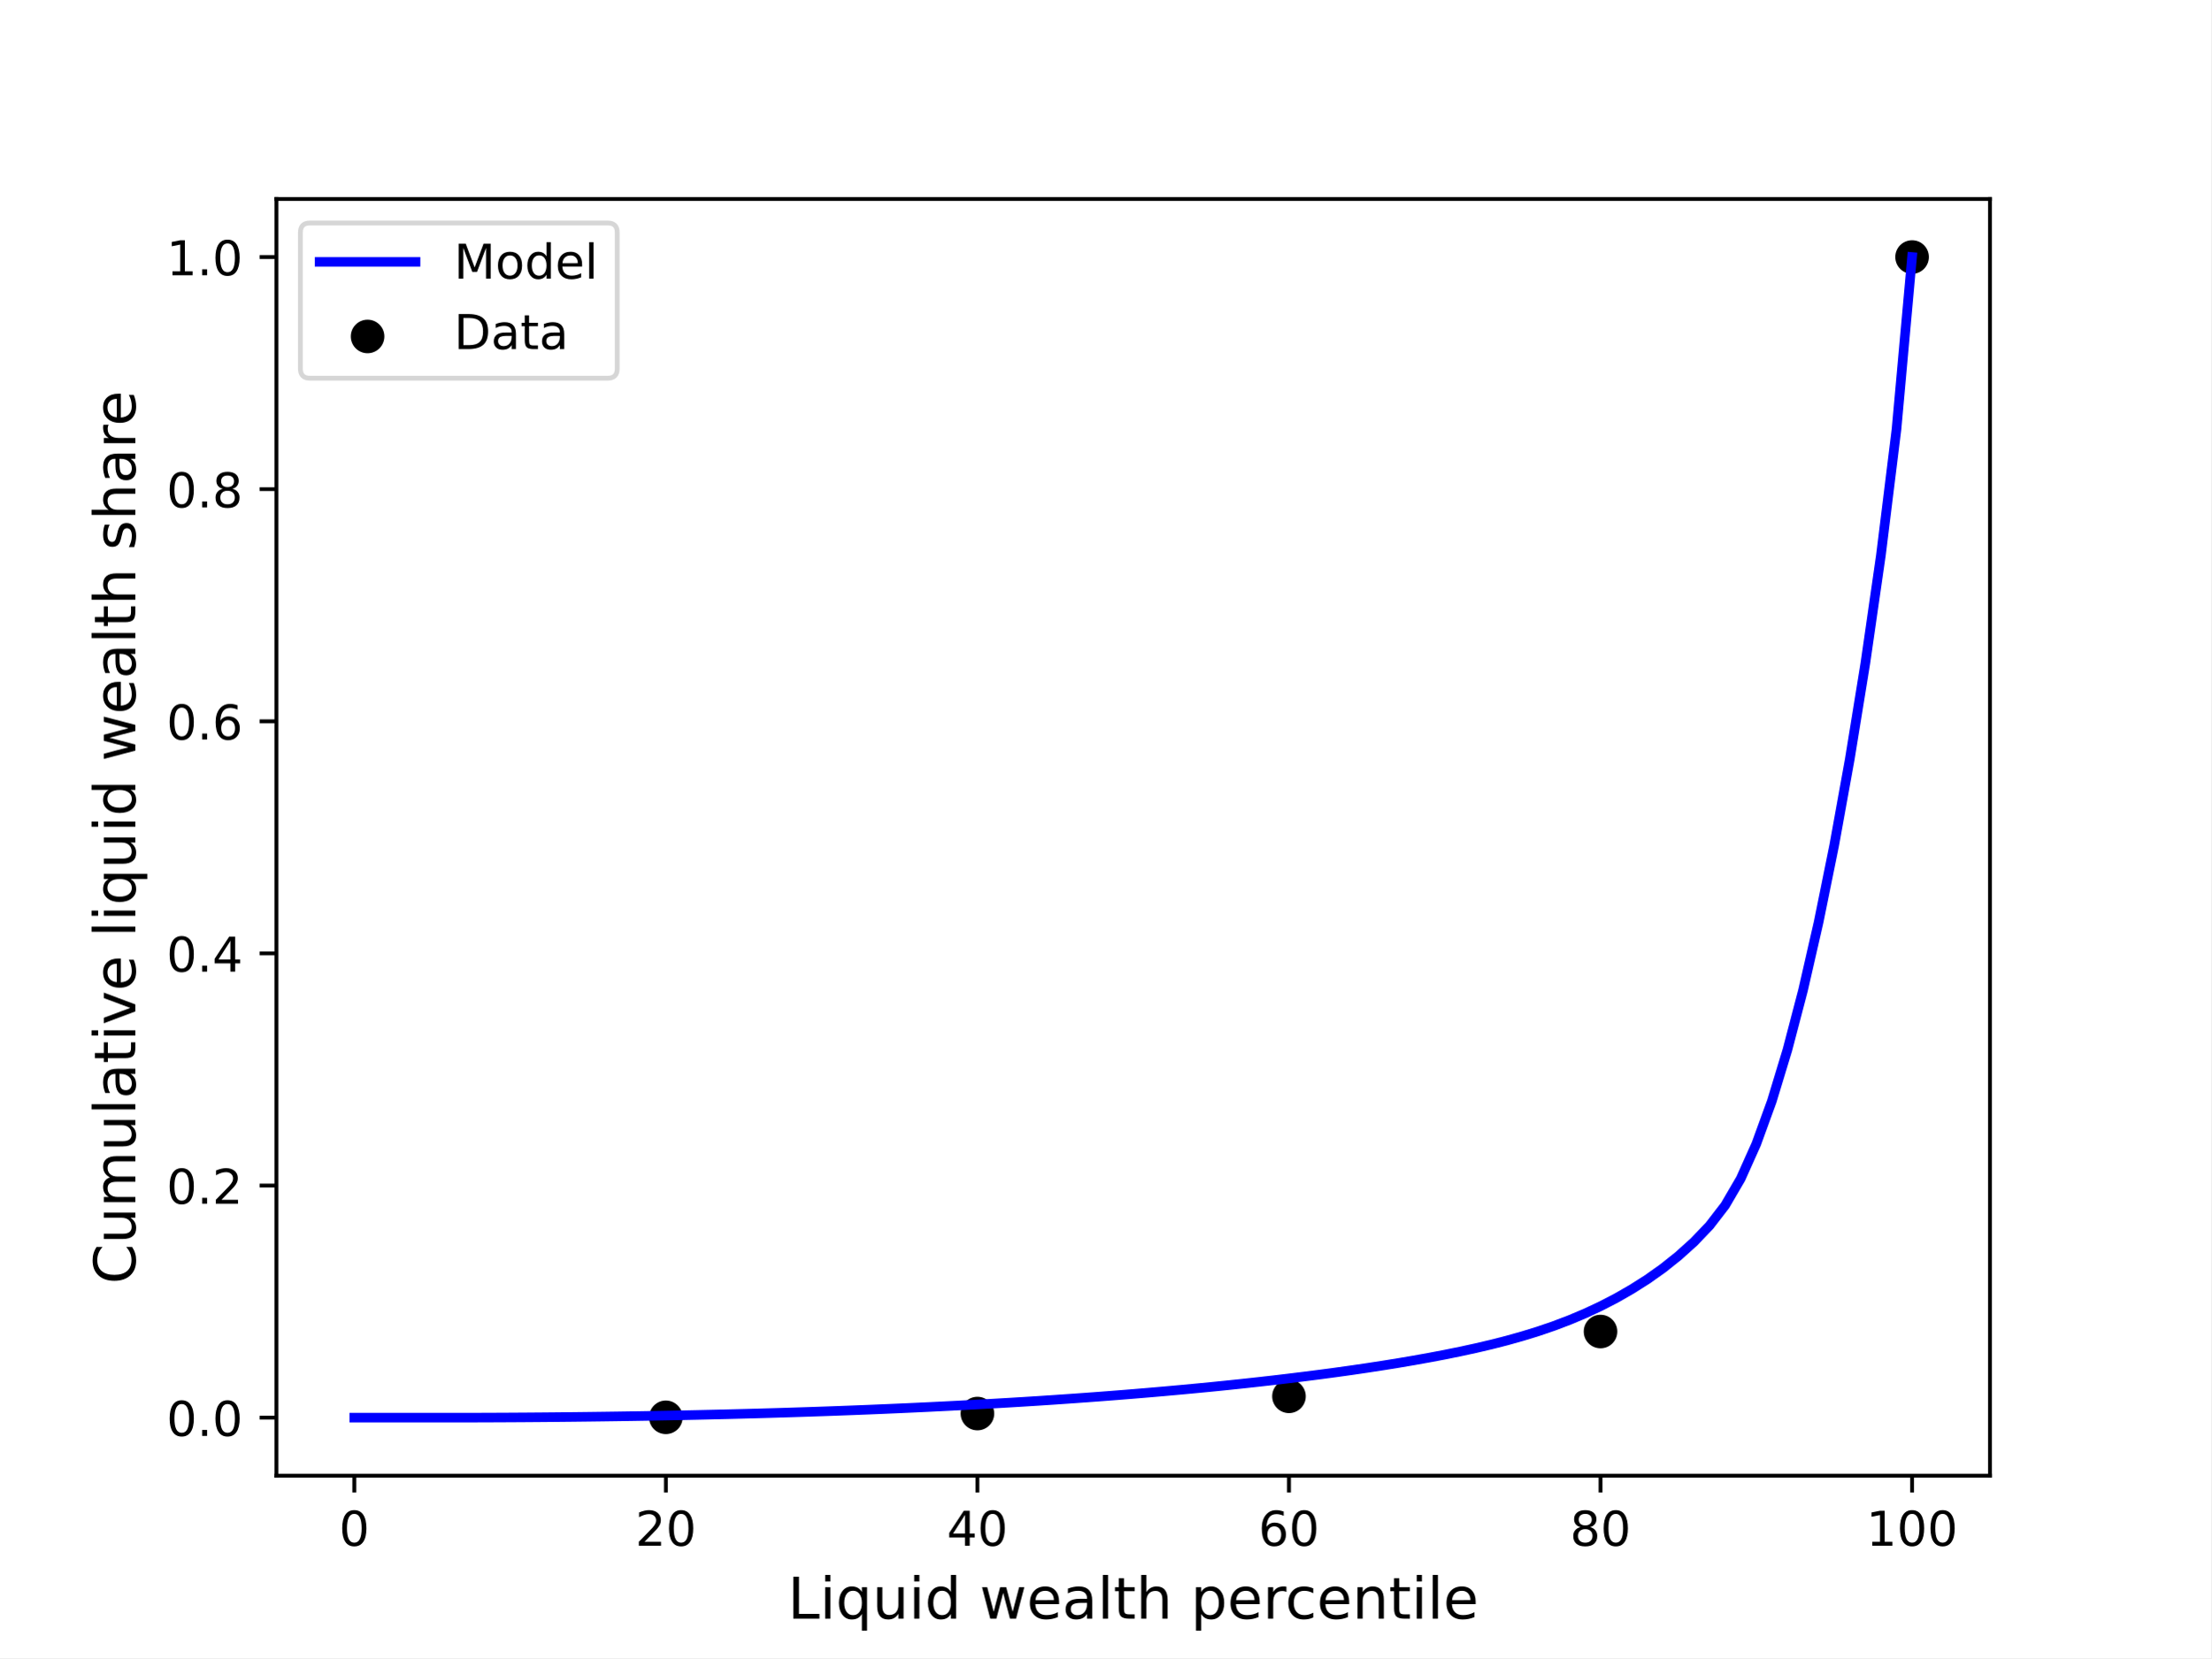
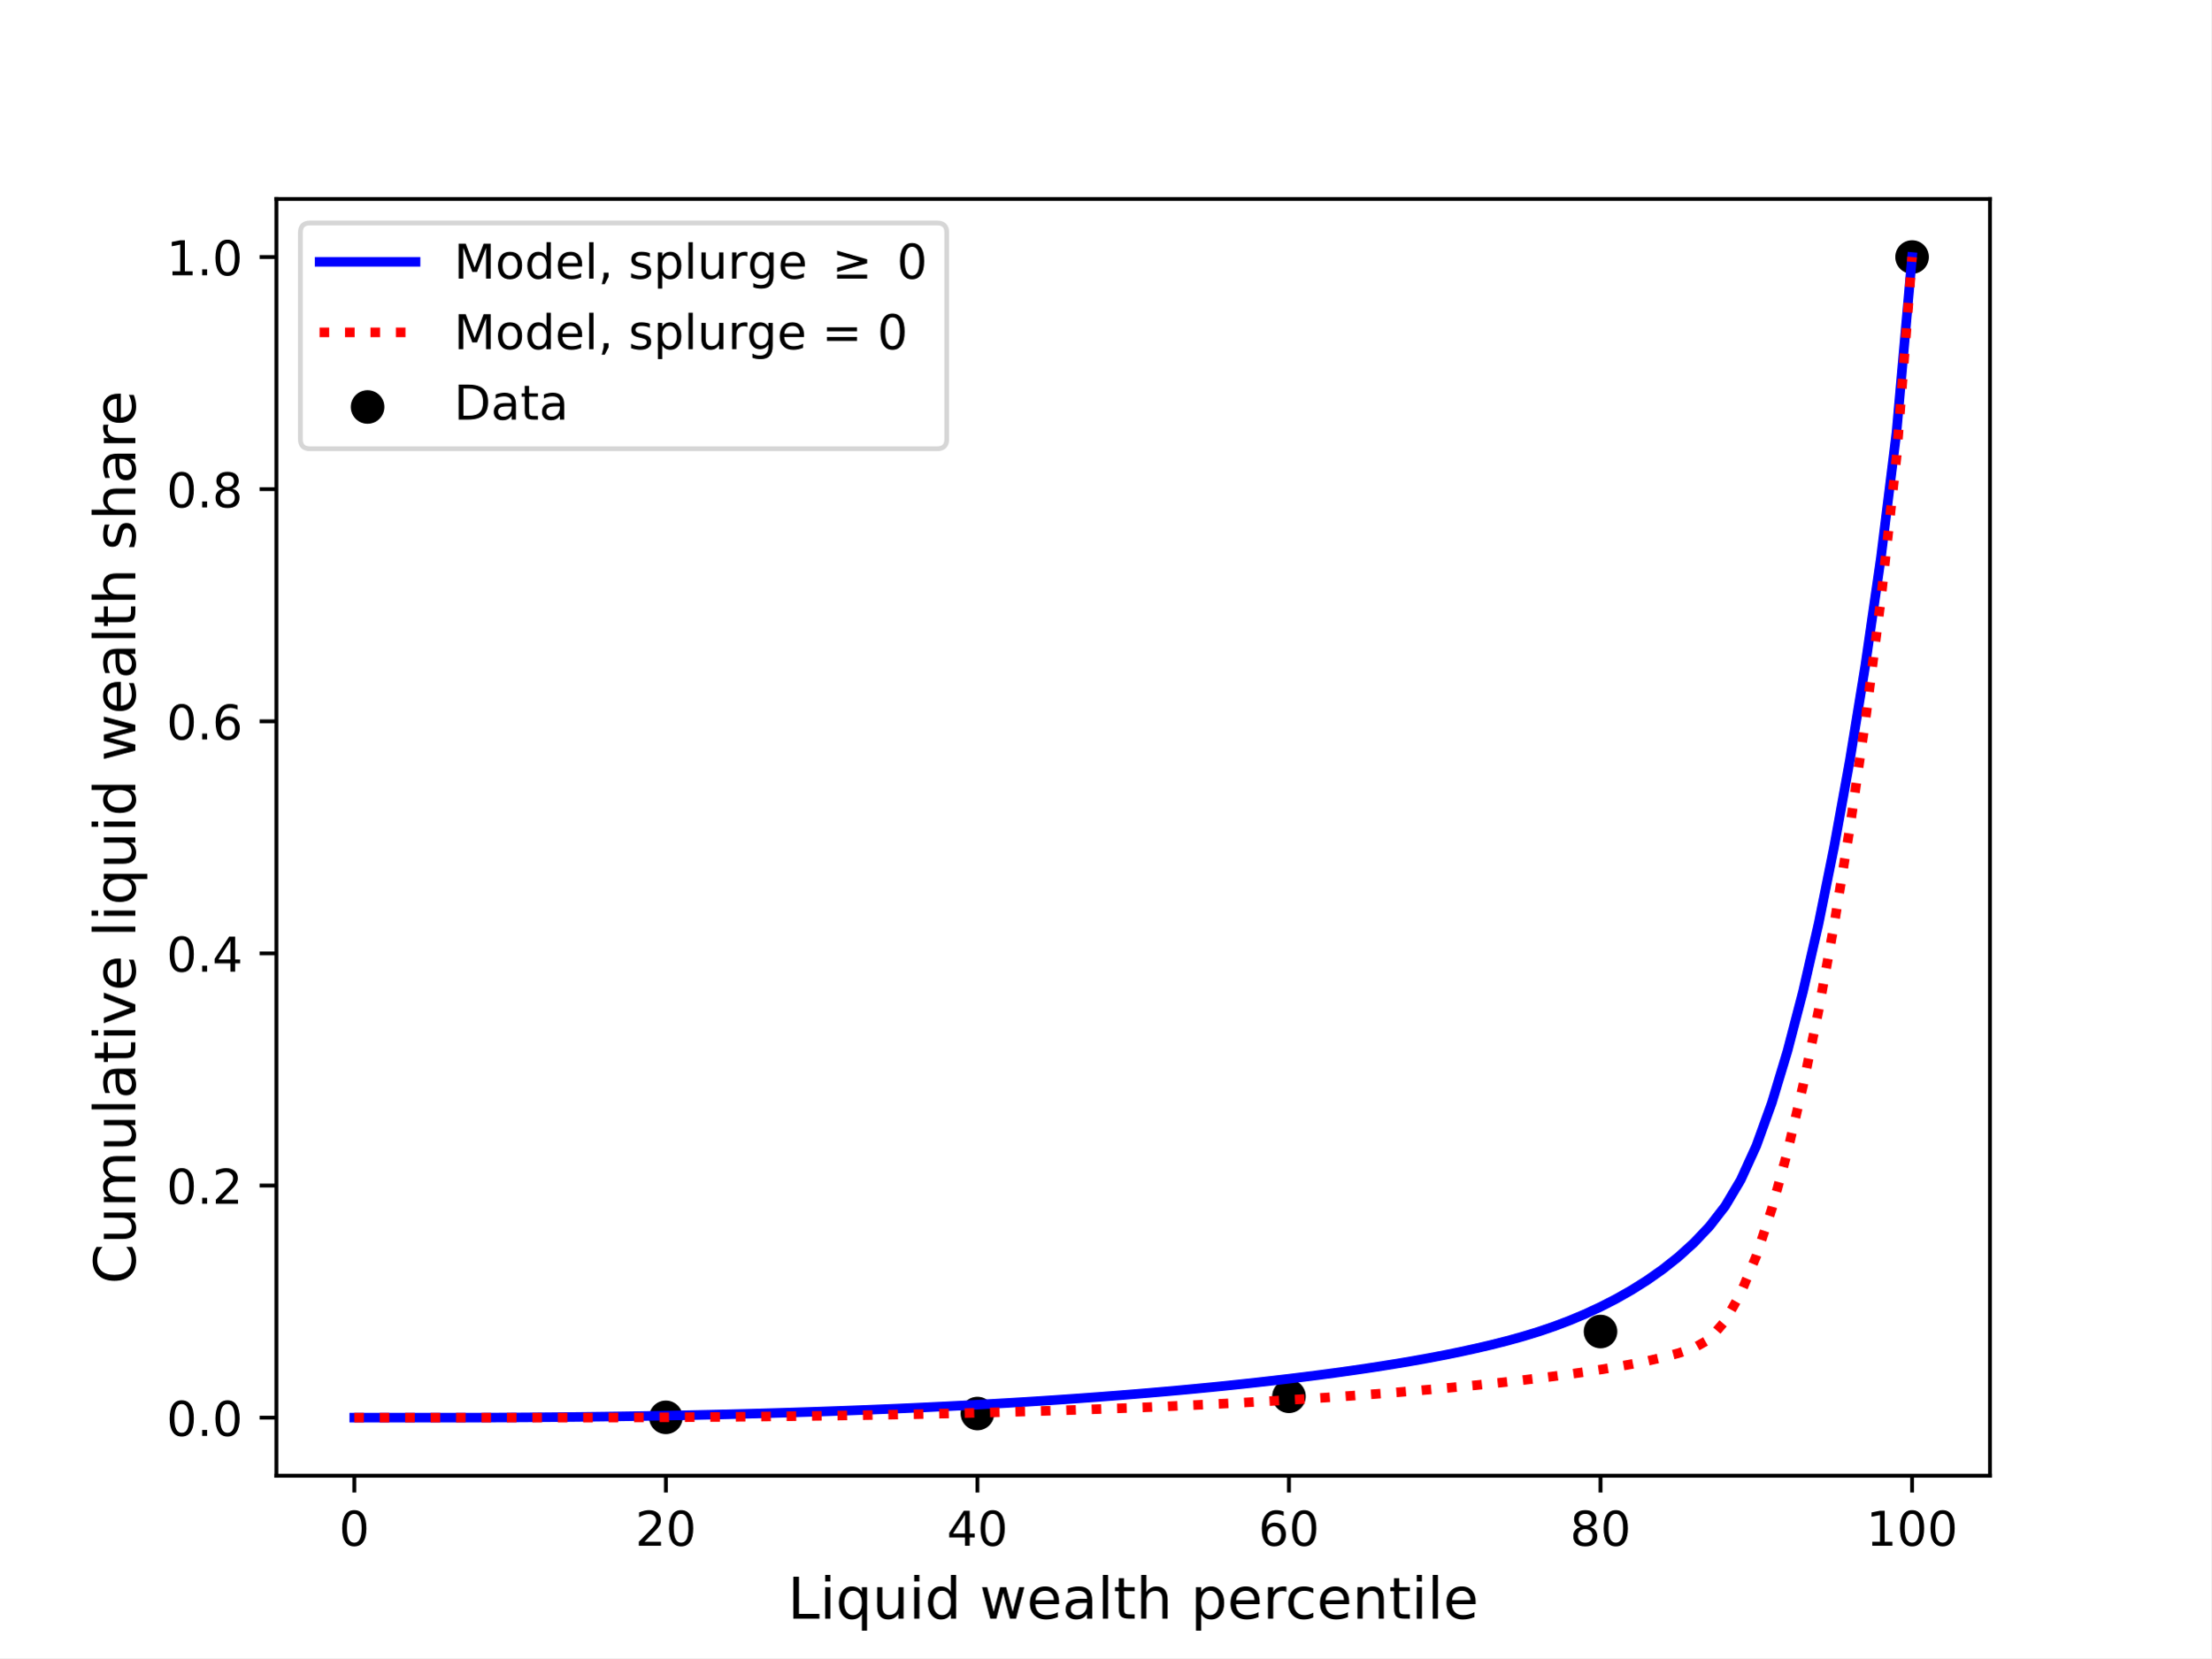
<svg xmlns="http://www.w3.org/2000/svg" xmlns:xlink="http://www.w3.org/1999/xlink" width="460.8pt" height="345.6pt" viewBox="0 0 460.8 345.6" version="1.1">
  <defs>
    <style type="text/css">*{stroke-linejoin: round; stroke-linecap: butt}</style>
  </defs>
  <g id="figure_1">
    <g id="patch_1">
      <path d="M 0 345.6  L 460.8 345.6  L 460.8 0  L 0 0  z " style="fill: #ffffff" />
    </g>
    <g id="axes_1">
      <g id="patch_2">
        <path d="M 57.6 307.584  L 414.72 307.584  L 414.72 41.472  L 57.6 41.472  z " style="fill: #ffffff" />
      </g>
      <g id="PathCollection_1">
        <defs>
-           <path id="m11d62b4aa9" d="M 0 3  C 0.796 3 1.559 2.684 2.121 2.121  C 2.684 1.559 3 0.796 3 0  C 3 -0.796 2.684 -1.559 2.121 -2.121  C 1.559 -2.684 0.796 -3 0 -3  C -0.796 -3 -1.559 -2.684 -2.121 -2.121  C -2.684 -1.559 -3 -0.796 -3 0  C -3 0.796 -2.684 1.559 -2.121 2.121  C -1.559 2.684 -0.796 3 0 3  z " style="stroke: #000000" />
+           <path id="mcc641262b1" d="M 0 3  C 0.796 3 1.559 2.684 2.121 2.121  C 2.684 1.559 3 0.796 3 0  C 3 -0.796 2.684 -1.559 2.121 -2.121  C 1.559 -2.684 0.796 -3 0 -3  C -0.796 -3 -1.559 -2.684 -2.121 -2.121  C -2.684 -1.559 -3 -0.796 -3 0  C -3 0.796 -2.684 1.559 -2.121 2.121  C -1.559 2.684 -0.796 3 0 3  z " style="stroke: #000000" />
        </defs>
-         <g clip-path="url(#pdf5253d3ca)">
-           <use xlink:href="#m11d62b4aa9" x="138.764" y="295.418" style="stroke: #000000" />
-           <use xlink:href="#m11d62b4aa9" x="203.695" y="294.632" style="stroke: #000000" />
-           <use xlink:href="#m11d62b4aa9" x="268.625" y="291.037" style="stroke: #000000" />
-           <use xlink:href="#m11d62b4aa9" x="333.556" y="277.538" style="stroke: #000000" />
-           <use xlink:href="#m11d62b4aa9" x="398.487" y="53.568" style="stroke: #000000" />
+         <g clip-path="url(#p332164dfe3)">
+           <use xlink:href="#mcc641262b1" x="138.764" y="295.418" style="stroke: #000000" />
+           <use xlink:href="#mcc641262b1" x="203.695" y="294.632" style="stroke: #000000" />
+           <use xlink:href="#mcc641262b1" x="268.625" y="291.037" style="stroke: #000000" />
+           <use xlink:href="#mcc641262b1" x="333.556" y="277.538" style="stroke: #000000" />
+           <use xlink:href="#mcc641262b1" x="398.487" y="53.568" style="stroke: #000000" />
        </g>
      </g>
      <g id="matplotlib.axis_1">
        <g id="xtick_1">
          <g id="line2d_1">
            <defs>
-               <path id="md3187de7ed" d="M 0 0  L 0 3.5  " style="stroke: #000000; stroke-width: 0.8" />
-             </defs>
-             <g>
-               <use xlink:href="#md3187de7ed" x="73.833" y="307.584" style="stroke: #000000; stroke-width: 0.8" />
+               <path id="mec6373b2c2" d="M 0 0  L 0 3.5  " style="stroke: #000000; stroke-width: 0.8" />
+             </defs>
+             <g>
+               <use xlink:href="#mec6373b2c2" x="73.833" y="307.584" style="stroke: #000000; stroke-width: 0.8" />
            </g>
          </g>
          <g id="text_1">
            <g transform="translate(70.65148 322.1824) scale(0.1 -0.1)">
              <defs>
                <path id="DejaVuSans-30" d="M 2034 4250  Q 1547 4250 1301 3770  Q 1056 3291 1056 2328  Q 1056 1369 1301 889  Q 1547 409 2034 409  Q 2525 409 2770 889  Q 3016 1369 3016 2328  Q 3016 3291 2770 3770  Q 2525 4250 2034 4250  z M 2034 4750  Q 2819 4750 3233 4129  Q 3647 3509 3647 2328  Q 3647 1150 3233 529  Q 2819 -91 2034 -91  Q 1250 -91 836 529  Q 422 1150 422 2328  Q 422 3509 836 4129  Q 1250 4750 2034 4750  z " transform="scale(0.015625)" />
              </defs>
              <use xlink:href="#DejaVuSans-30" />
            </g>
          </g>
        </g>
        <g id="xtick_2">
          <g id="line2d_2">
            <g>
-               <use xlink:href="#md3187de7ed" x="138.764" y="307.584" style="stroke: #000000; stroke-width: 0.8" />
+               <use xlink:href="#mec6373b2c2" x="138.764" y="307.584" style="stroke: #000000; stroke-width: 0.8" />
            </g>
          </g>
          <g id="text_2">
            <g transform="translate(132.4011 322.1824) scale(0.1 -0.1)">
              <defs>
                <path id="DejaVuSans-32" d="M 1228 531  L 3431 531  L 3431 0  L 469 0  L 469 531  Q 828 903 1448 1529  Q 2069 2156 2228 2338  Q 2531 2678 2651 2914  Q 2772 3150 2772 3378  Q 2772 3750 2511 3984  Q 2250 4219 1831 4219  Q 1534 4219 1204 4116  Q 875 4013 500 3803  L 500 4441  Q 881 4594 1212 4672  Q 1544 4750 1819 4750  Q 2544 4750 2975 4387  Q 3406 4025 3406 3419  Q 3406 3131 3298 2873  Q 3191 2616 2906 2266  Q 2828 2175 2409 1742  Q 1991 1309 1228 531  z " transform="scale(0.015625)" />
              </defs>
              <use xlink:href="#DejaVuSans-32" />
              <use xlink:href="#DejaVuSans-30" x="63.623" />
            </g>
          </g>
        </g>
        <g id="xtick_3">
          <g id="line2d_3">
            <g>
-               <use xlink:href="#md3187de7ed" x="203.695" y="307.584" style="stroke: #000000; stroke-width: 0.8" />
+               <use xlink:href="#mec6373b2c2" x="203.695" y="307.584" style="stroke: #000000; stroke-width: 0.8" />
            </g>
          </g>
          <g id="text_3">
            <g transform="translate(197.332 322.1824) scale(0.1 -0.1)">
              <defs>
                <path id="DejaVuSans-34" d="M 2419 4116  L 825 1625  L 2419 1625  L 2419 4116  z M 2253 4666  L 3047 4666  L 3047 1625  L 3713 1625  L 3713 1100  L 3047 1100  L 3047 0  L 2419 0  L 2419 1100  L 313 1100  L 313 1709  L 2253 4666  z " transform="scale(0.015625)" />
              </defs>
              <use xlink:href="#DejaVuSans-34" />
              <use xlink:href="#DejaVuSans-30" x="63.623" />
            </g>
          </g>
        </g>
        <g id="xtick_4">
          <g id="line2d_4">
            <g>
-               <use xlink:href="#md3187de7ed" x="268.625" y="307.584" style="stroke: #000000; stroke-width: 0.8" />
+               <use xlink:href="#mec6373b2c2" x="268.625" y="307.584" style="stroke: #000000; stroke-width: 0.8" />
            </g>
          </g>
          <g id="text_4">
            <g transform="translate(262.263 322.1824) scale(0.1 -0.1)">
              <defs>
                <path id="DejaVuSans-36" d="M 2113 2584  Q 1688 2584 1439 2293  Q 1191 2003 1191 1497  Q 1191 994 1439 701  Q 1688 409 2113 409  Q 2538 409 2786 701  Q 3034 994 3034 1497  Q 3034 2003 2786 2293  Q 2538 2584 2113 2584  z M 3366 4563  L 3366 3988  Q 3128 4100 2886 4159  Q 2644 4219 2406 4219  Q 1781 4219 1451 3797  Q 1122 3375 1075 2522  Q 1259 2794 1537 2939  Q 1816 3084 2150 3084  Q 2853 3084 3261 2657  Q 3669 2231 3669 1497  Q 3669 778 3244 343  Q 2819 -91 2113 -91  Q 1303 -91 875 529  Q 447 1150 447 2328  Q 447 3434 972 4092  Q 1497 4750 2381 4750  Q 2619 4750 2861 4703  Q 3103 4656 3366 4563  z " transform="scale(0.015625)" />
              </defs>
              <use xlink:href="#DejaVuSans-36" />
              <use xlink:href="#DejaVuSans-30" x="63.623" />
            </g>
          </g>
        </g>
        <g id="xtick_5">
          <g id="line2d_5">
            <g>
-               <use xlink:href="#md3187de7ed" x="333.556" y="307.584" style="stroke: #000000; stroke-width: 0.8" />
+               <use xlink:href="#mec6373b2c2" x="333.556" y="307.584" style="stroke: #000000; stroke-width: 0.8" />
            </g>
          </g>
          <g id="text_5">
            <g transform="translate(327.1939 322.1824) scale(0.1 -0.1)">
              <defs>
                <path id="DejaVuSans-38" d="M 2034 2216  Q 1584 2216 1326 1975  Q 1069 1734 1069 1313  Q 1069 891 1326 650  Q 1584 409 2034 409  Q 2484 409 2743 651  Q 3003 894 3003 1313  Q 3003 1734 2745 1975  Q 2488 2216 2034 2216  z M 1403 2484  Q 997 2584 770 2862  Q 544 3141 544 3541  Q 544 4100 942 4425  Q 1341 4750 2034 4750  Q 2731 4750 3128 4425  Q 3525 4100 3525 3541  Q 3525 3141 3298 2862  Q 3072 2584 2669 2484  Q 3125 2378 3379 2068  Q 3634 1759 3634 1313  Q 3634 634 3220 271  Q 2806 -91 2034 -91  Q 1263 -91 848 271  Q 434 634 434 1313  Q 434 1759 690 2068  Q 947 2378 1403 2484  z M 1172 3481  Q 1172 3119 1398 2916  Q 1625 2713 2034 2713  Q 2441 2713 2670 2916  Q 2900 3119 2900 3481  Q 2900 3844 2670 4047  Q 2441 4250 2034 4250  Q 1625 4250 1398 4047  Q 1172 3844 1172 3481  z " transform="scale(0.015625)" />
              </defs>
              <use xlink:href="#DejaVuSans-38" />
              <use xlink:href="#DejaVuSans-30" x="63.623" />
            </g>
          </g>
        </g>
        <g id="xtick_6">
          <g id="line2d_6">
            <g>
-               <use xlink:href="#md3187de7ed" x="398.487" y="307.584" style="stroke: #000000; stroke-width: 0.8" />
+               <use xlink:href="#mec6373b2c2" x="398.487" y="307.584" style="stroke: #000000; stroke-width: 0.8" />
            </g>
          </g>
          <g id="text_6">
            <g transform="translate(388.9435 322.1824) scale(0.1 -0.1)">
              <defs>
                <path id="DejaVuSans-31" d="M 794 531  L 1825 531  L 1825 4091  L 703 3866  L 703 4441  L 1819 4666  L 2450 4666  L 2450 531  L 3481 531  L 3481 0  L 794 0  L 794 531  z " transform="scale(0.015625)" />
              </defs>
              <use xlink:href="#DejaVuSans-31" />
              <use xlink:href="#DejaVuSans-30" x="63.623" />
              <use xlink:href="#DejaVuSans-30" x="127.246" />
            </g>
          </g>
        </g>
        <g id="text_7">
          <g transform="translate(164.1478 337.3802) scale(0.12 -0.12)">
            <defs>
              <path id="DejaVuSans-4c" d="M 628 4666  L 1259 4666  L 1259 531  L 3531 531  L 3531 0  L 628 0  L 628 4666  z " transform="scale(0.015625)" />
              <path id="DejaVuSans-69" d="M 603 3500  L 1178 3500  L 1178 0  L 603 0  L 603 3500  z M 603 4863  L 1178 4863  L 1178 4134  L 603 4134  L 603 4863  z " transform="scale(0.015625)" />
              <path id="DejaVuSans-71" d="M 947 1747  Q 947 1113 1208 752  Q 1469 391 1925 391  Q 2381 391 2643 752  Q 2906 1113 2906 1747  Q 2906 2381 2643 2742  Q 2381 3103 1925 3103  Q 1469 3103 1208 2742  Q 947 2381 947 1747  z M 2906 525  Q 2725 213 2448 61  Q 2172 -91 1784 -91  Q 1150 -91 751 415  Q 353 922 353 1747  Q 353 2572 751 3078  Q 1150 3584 1784 3584  Q 2172 3584 2448 3432  Q 2725 3281 2906 2969  L 2906 3500  L 3481 3500  L 3481 -1331  L 2906 -1331  L 2906 525  z " transform="scale(0.015625)" />
              <path id="DejaVuSans-75" d="M 544 1381  L 544 3500  L 1119 3500  L 1119 1403  Q 1119 906 1312 657  Q 1506 409 1894 409  Q 2359 409 2629 706  Q 2900 1003 2900 1516  L 2900 3500  L 3475 3500  L 3475 0  L 2900 0  L 2900 538  Q 2691 219 2414 64  Q 2138 -91 1772 -91  Q 1169 -91 856 284  Q 544 659 544 1381  z M 1991 3584  L 1991 3584  z " transform="scale(0.015625)" />
              <path id="DejaVuSans-64" d="M 2906 2969  L 2906 4863  L 3481 4863  L 3481 0  L 2906 0  L 2906 525  Q 2725 213 2448 61  Q 2172 -91 1784 -91  Q 1150 -91 751 415  Q 353 922 353 1747  Q 353 2572 751 3078  Q 1150 3584 1784 3584  Q 2172 3584 2448 3432  Q 2725 3281 2906 2969  z M 947 1747  Q 947 1113 1208 752  Q 1469 391 1925 391  Q 2381 391 2643 752  Q 2906 1113 2906 1747  Q 2906 2381 2643 2742  Q 2381 3103 1925 3103  Q 1469 3103 1208 2742  Q 947 2381 947 1747  z " transform="scale(0.015625)" />
              <path id="DejaVuSans-20" transform="scale(0.015625)" />
              <path id="DejaVuSans-77" d="M 269 3500  L 844 3500  L 1563 769  L 2278 3500  L 2956 3500  L 3675 769  L 4391 3500  L 4966 3500  L 4050 0  L 3372 0  L 2619 2869  L 1863 0  L 1184 0  L 269 3500  z " transform="scale(0.015625)" />
              <path id="DejaVuSans-65" d="M 3597 1894  L 3597 1613  L 953 1613  Q 991 1019 1311 708  Q 1631 397 2203 397  Q 2534 397 2845 478  Q 3156 559 3463 722  L 3463 178  Q 3153 47 2828 -22  Q 2503 -91 2169 -91  Q 1331 -91 842 396  Q 353 884 353 1716  Q 353 2575 817 3079  Q 1281 3584 2069 3584  Q 2775 3584 3186 3129  Q 3597 2675 3597 1894  z M 3022 2063  Q 3016 2534 2758 2815  Q 2500 3097 2075 3097  Q 1594 3097 1305 2825  Q 1016 2553 972 2059  L 3022 2063  z " transform="scale(0.015625)" />
              <path id="DejaVuSans-61" d="M 2194 1759  Q 1497 1759 1228 1600  Q 959 1441 959 1056  Q 959 750 1161 570  Q 1363 391 1709 391  Q 2188 391 2477 730  Q 2766 1069 2766 1631  L 2766 1759  L 2194 1759  z M 3341 1997  L 3341 0  L 2766 0  L 2766 531  Q 2569 213 2275 61  Q 1981 -91 1556 -91  Q 1019 -91 701 211  Q 384 513 384 1019  Q 384 1609 779 1909  Q 1175 2209 1959 2209  L 2766 2209  L 2766 2266  Q 2766 2663 2505 2880  Q 2244 3097 1772 3097  Q 1472 3097 1187 3025  Q 903 2953 641 2809  L 641 3341  Q 956 3463 1253 3523  Q 1550 3584 1831 3584  Q 2591 3584 2966 3190  Q 3341 2797 3341 1997  z " transform="scale(0.015625)" />
              <path id="DejaVuSans-6c" d="M 603 4863  L 1178 4863  L 1178 0  L 603 0  L 603 4863  z " transform="scale(0.015625)" />
              <path id="DejaVuSans-74" d="M 1172 4494  L 1172 3500  L 2356 3500  L 2356 3053  L 1172 3053  L 1172 1153  Q 1172 725 1289 603  Q 1406 481 1766 481  L 2356 481  L 2356 0  L 1766 0  Q 1100 0 847 248  Q 594 497 594 1153  L 594 3053  L 172 3053  L 172 3500  L 594 3500  L 594 4494  L 1172 4494  z " transform="scale(0.015625)" />
              <path id="DejaVuSans-68" d="M 3513 2113  L 3513 0  L 2938 0  L 2938 2094  Q 2938 2591 2744 2837  Q 2550 3084 2163 3084  Q 1697 3084 1428 2787  Q 1159 2491 1159 1978  L 1159 0  L 581 0  L 581 4863  L 1159 4863  L 1159 2956  Q 1366 3272 1645 3428  Q 1925 3584 2291 3584  Q 2894 3584 3203 3211  Q 3513 2838 3513 2113  z " transform="scale(0.015625)" />
              <path id="DejaVuSans-70" d="M 1159 525  L 1159 -1331  L 581 -1331  L 581 3500  L 1159 3500  L 1159 2969  Q 1341 3281 1617 3432  Q 1894 3584 2278 3584  Q 2916 3584 3314 3078  Q 3713 2572 3713 1747  Q 3713 922 3314 415  Q 2916 -91 2278 -91  Q 1894 -91 1617 61  Q 1341 213 1159 525  z M 3116 1747  Q 3116 2381 2855 2742  Q 2594 3103 2138 3103  Q 1681 3103 1420 2742  Q 1159 2381 1159 1747  Q 1159 1113 1420 752  Q 1681 391 2138 391  Q 2594 391 2855 752  Q 3116 1113 3116 1747  z " transform="scale(0.015625)" />
              <path id="DejaVuSans-72" d="M 2631 2963  Q 2534 3019 2420 3045  Q 2306 3072 2169 3072  Q 1681 3072 1420 2755  Q 1159 2438 1159 1844  L 1159 0  L 581 0  L 581 3500  L 1159 3500  L 1159 2956  Q 1341 3275 1631 3429  Q 1922 3584 2338 3584  Q 2397 3584 2469 3576  Q 2541 3569 2628 3553  L 2631 2963  z " transform="scale(0.015625)" />
              <path id="DejaVuSans-63" d="M 3122 3366  L 3122 2828  Q 2878 2963 2633 3030  Q 2388 3097 2138 3097  Q 1578 3097 1268 2742  Q 959 2388 959 1747  Q 959 1106 1268 751  Q 1578 397 2138 397  Q 2388 397 2633 464  Q 2878 531 3122 666  L 3122 134  Q 2881 22 2623 -34  Q 2366 -91 2075 -91  Q 1284 -91 818 406  Q 353 903 353 1747  Q 353 2603 823 3093  Q 1294 3584 2113 3584  Q 2378 3584 2631 3529  Q 2884 3475 3122 3366  z " transform="scale(0.015625)" />
              <path id="DejaVuSans-6e" d="M 3513 2113  L 3513 0  L 2938 0  L 2938 2094  Q 2938 2591 2744 2837  Q 2550 3084 2163 3084  Q 1697 3084 1428 2787  Q 1159 2491 1159 1978  L 1159 0  L 581 0  L 581 3500  L 1159 3500  L 1159 2956  Q 1366 3272 1645 3428  Q 1925 3584 2291 3584  Q 2894 3584 3203 3211  Q 3513 2838 3513 2113  z " transform="scale(0.015625)" />
            </defs>
            <use xlink:href="#DejaVuSans-4c" />
            <use xlink:href="#DejaVuSans-69" x="55.713" />
            <use xlink:href="#DejaVuSans-71" x="83.496" />
            <use xlink:href="#DejaVuSans-75" x="146.973" />
            <use xlink:href="#DejaVuSans-69" x="210.352" />
            <use xlink:href="#DejaVuSans-64" x="238.135" />
            <use xlink:href="#DejaVuSans-20" x="301.611" />
            <use xlink:href="#DejaVuSans-77" x="333.398" />
            <use xlink:href="#DejaVuSans-65" x="415.186" />
            <use xlink:href="#DejaVuSans-61" x="476.709" />
            <use xlink:href="#DejaVuSans-6c" x="537.988" />
            <use xlink:href="#DejaVuSans-74" x="565.771" />
            <use xlink:href="#DejaVuSans-68" x="604.98" />
            <use xlink:href="#DejaVuSans-20" x="668.359" />
            <use xlink:href="#DejaVuSans-70" x="700.146" />
            <use xlink:href="#DejaVuSans-65" x="763.623" />
            <use xlink:href="#DejaVuSans-72" x="825.146" />
            <use xlink:href="#DejaVuSans-63" x="864.01" />
            <use xlink:href="#DejaVuSans-65" x="918.99" />
            <use xlink:href="#DejaVuSans-6e" x="980.514" />
            <use xlink:href="#DejaVuSans-74" x="1043.893" />
            <use xlink:href="#DejaVuSans-69" x="1083.102" />
            <use xlink:href="#DejaVuSans-6c" x="1110.885" />
            <use xlink:href="#DejaVuSans-65" x="1138.668" />
          </g>
        </g>
      </g>
      <g id="matplotlib.axis_2">
        <g id="ytick_1">
          <g id="line2d_7">
            <defs>
-               <path id="m5ac500bcdc" d="M 0 0  L -3.5 0  " style="stroke: #000000; stroke-width: 0.8" />
-             </defs>
-             <g>
-               <use xlink:href="#m5ac500bcdc" x="57.6" y="295.488" style="stroke: #000000; stroke-width: 0.8" />
+               <path id="mbd2a0743d0" d="M 0 0  L -3.5 0  " style="stroke: #000000; stroke-width: 0.8" />
+             </defs>
+             <g>
+               <use xlink:href="#mbd2a0743d0" x="57.6" y="295.488" style="stroke: #000000; stroke-width: 0.8" />
            </g>
          </g>
          <g id="text_8">
            <g transform="translate(34.69687 299.2872) scale(0.1 -0.1)">
              <defs>
                <path id="DejaVuSans-2e" d="M 684 794  L 1344 794  L 1344 0  L 684 0  L 684 794  z " transform="scale(0.015625)" />
              </defs>
              <use xlink:href="#DejaVuSans-30" />
              <use xlink:href="#DejaVuSans-2e" x="63.623" />
              <use xlink:href="#DejaVuSans-30" x="95.41" />
            </g>
          </g>
        </g>
        <g id="ytick_2">
          <g id="line2d_8">
            <g>
-               <use xlink:href="#m5ac500bcdc" x="57.6" y="247.104" style="stroke: #000000; stroke-width: 0.8" />
+               <use xlink:href="#mbd2a0743d0" x="57.6" y="247.104" style="stroke: #000000; stroke-width: 0.8" />
            </g>
          </g>
          <g id="text_9">
            <g transform="translate(34.69687 250.9032) scale(0.1 -0.1)">
              <use xlink:href="#DejaVuSans-30" />
              <use xlink:href="#DejaVuSans-2e" x="63.623" />
              <use xlink:href="#DejaVuSans-32" x="95.41" />
            </g>
          </g>
        </g>
        <g id="ytick_3">
          <g id="line2d_9">
            <g>
-               <use xlink:href="#m5ac500bcdc" x="57.6" y="198.72" style="stroke: #000000; stroke-width: 0.8" />
+               <use xlink:href="#mbd2a0743d0" x="57.6" y="198.72" style="stroke: #000000; stroke-width: 0.8" />
            </g>
          </g>
          <g id="text_10">
            <g transform="translate(34.69687 202.5192) scale(0.1 -0.1)">
              <use xlink:href="#DejaVuSans-30" />
              <use xlink:href="#DejaVuSans-2e" x="63.623" />
              <use xlink:href="#DejaVuSans-34" x="95.41" />
            </g>
          </g>
        </g>
        <g id="ytick_4">
          <g id="line2d_10">
            <g>
-               <use xlink:href="#m5ac500bcdc" x="57.6" y="150.336" style="stroke: #000000; stroke-width: 0.8" />
+               <use xlink:href="#mbd2a0743d0" x="57.6" y="150.336" style="stroke: #000000; stroke-width: 0.8" />
            </g>
          </g>
          <g id="text_11">
            <g transform="translate(34.69687 154.1352) scale(0.1 -0.1)">
              <use xlink:href="#DejaVuSans-30" />
              <use xlink:href="#DejaVuSans-2e" x="63.623" />
              <use xlink:href="#DejaVuSans-36" x="95.41" />
            </g>
          </g>
        </g>
        <g id="ytick_5">
          <g id="line2d_11">
            <g>
-               <use xlink:href="#m5ac500bcdc" x="57.6" y="101.952" style="stroke: #000000; stroke-width: 0.8" />
+               <use xlink:href="#mbd2a0743d0" x="57.6" y="101.952" style="stroke: #000000; stroke-width: 0.8" />
            </g>
          </g>
          <g id="text_12">
            <g transform="translate(34.69687 105.7512) scale(0.1 -0.1)">
              <use xlink:href="#DejaVuSans-30" />
              <use xlink:href="#DejaVuSans-2e" x="63.623" />
              <use xlink:href="#DejaVuSans-38" x="95.41" />
            </g>
          </g>
        </g>
        <g id="ytick_6">
          <g id="line2d_12">
            <g>
-               <use xlink:href="#m5ac500bcdc" x="57.6" y="53.568" style="stroke: #000000; stroke-width: 0.8" />
+               <use xlink:href="#mbd2a0743d0" x="57.6" y="53.568" style="stroke: #000000; stroke-width: 0.8" />
            </g>
          </g>
          <g id="text_13">
            <g transform="translate(34.69687 57.36722) scale(0.1 -0.1)">
              <use xlink:href="#DejaVuSans-31" />
              <use xlink:href="#DejaVuSans-2e" x="63.623" />
              <use xlink:href="#DejaVuSans-30" x="95.41" />
            </g>
          </g>
        </g>
        <g id="text_14">
          <g transform="translate(28.20125 267.6405) rotate(-90) scale(0.12 -0.12)">
            <defs>
              <path id="DejaVuSans-43" d="M 4122 4306  L 4122 3641  Q 3803 3938 3442 4084  Q 3081 4231 2675 4231  Q 1875 4231 1450 3742  Q 1025 3253 1025 2328  Q 1025 1406 1450 917  Q 1875 428 2675 428  Q 3081 428 3442 575  Q 3803 722 4122 1019  L 4122 359  Q 3791 134 3420 21  Q 3050 -91 2638 -91  Q 1578 -91 968 557  Q 359 1206 359 2328  Q 359 3453 968 4101  Q 1578 4750 2638 4750  Q 3056 4750 3426 4639  Q 3797 4528 4122 4306  z " transform="scale(0.015625)" />
              <path id="DejaVuSans-6d" d="M 3328 2828  Q 3544 3216 3844 3400  Q 4144 3584 4550 3584  Q 5097 3584 5394 3201  Q 5691 2819 5691 2113  L 5691 0  L 5113 0  L 5113 2094  Q 5113 2597 4934 2840  Q 4756 3084 4391 3084  Q 3944 3084 3684 2787  Q 3425 2491 3425 1978  L 3425 0  L 2847 0  L 2847 2094  Q 2847 2600 2669 2842  Q 2491 3084 2119 3084  Q 1678 3084 1418 2786  Q 1159 2488 1159 1978  L 1159 0  L 581 0  L 581 3500  L 1159 3500  L 1159 2956  Q 1356 3278 1631 3431  Q 1906 3584 2284 3584  Q 2666 3584 2933 3390  Q 3200 3197 3328 2828  z " transform="scale(0.015625)" />
              <path id="DejaVuSans-76" d="M 191 3500  L 800 3500  L 1894 563  L 2988 3500  L 3597 3500  L 2284 0  L 1503 0  L 191 3500  z " transform="scale(0.015625)" />
              <path id="DejaVuSans-73" d="M 2834 3397  L 2834 2853  Q 2591 2978 2328 3040  Q 2066 3103 1784 3103  Q 1356 3103 1142 2972  Q 928 2841 928 2578  Q 928 2378 1081 2264  Q 1234 2150 1697 2047  L 1894 2003  Q 2506 1872 2764 1633  Q 3022 1394 3022 966  Q 3022 478 2636 193  Q 2250 -91 1575 -91  Q 1294 -91 989 -36  Q 684 19 347 128  L 347 722  Q 666 556 975 473  Q 1284 391 1588 391  Q 1994 391 2212 530  Q 2431 669 2431 922  Q 2431 1156 2273 1281  Q 2116 1406 1581 1522  L 1381 1569  Q 847 1681 609 1914  Q 372 2147 372 2553  Q 372 3047 722 3315  Q 1072 3584 1716 3584  Q 2034 3584 2315 3537  Q 2597 3491 2834 3397  z " transform="scale(0.015625)" />
            </defs>
            <use xlink:href="#DejaVuSans-43" />
            <use xlink:href="#DejaVuSans-75" x="69.824" />
            <use xlink:href="#DejaVuSans-6d" x="133.203" />
            <use xlink:href="#DejaVuSans-75" x="230.615" />
            <use xlink:href="#DejaVuSans-6c" x="293.994" />
            <use xlink:href="#DejaVuSans-61" x="321.777" />
            <use xlink:href="#DejaVuSans-74" x="383.057" />
            <use xlink:href="#DejaVuSans-69" x="422.266" />
            <use xlink:href="#DejaVuSans-76" x="450.049" />
            <use xlink:href="#DejaVuSans-65" x="509.229" />
            <use xlink:href="#DejaVuSans-20" x="570.752" />
            <use xlink:href="#DejaVuSans-6c" x="602.539" />
            <use xlink:href="#DejaVuSans-69" x="630.322" />
            <use xlink:href="#DejaVuSans-71" x="658.105" />
            <use xlink:href="#DejaVuSans-75" x="721.582" />
            <use xlink:href="#DejaVuSans-69" x="784.961" />
            <use xlink:href="#DejaVuSans-64" x="812.744" />
            <use xlink:href="#DejaVuSans-20" x="876.221" />
            <use xlink:href="#DejaVuSans-77" x="908.008" />
            <use xlink:href="#DejaVuSans-65" x="989.795" />
            <use xlink:href="#DejaVuSans-61" x="1051.318" />
            <use xlink:href="#DejaVuSans-6c" x="1112.598" />
            <use xlink:href="#DejaVuSans-74" x="1140.381" />
            <use xlink:href="#DejaVuSans-68" x="1179.59" />
            <use xlink:href="#DejaVuSans-20" x="1242.969" />
            <use xlink:href="#DejaVuSans-73" x="1274.756" />
            <use xlink:href="#DejaVuSans-68" x="1326.855" />
            <use xlink:href="#DejaVuSans-61" x="1390.234" />
            <use xlink:href="#DejaVuSans-72" x="1451.514" />
            <use xlink:href="#DejaVuSans-65" x="1490.377" />
          </g>
        </g>
      </g>
      <g id="line2d_13">
-         <path d="M 73.833 295.488  L 77.079 295.488  L 80.326 295.488  L 83.572 295.488  L 86.819 295.488  L 90.065 295.488  L 93.312 295.488  L 96.559 295.486  L 99.805 295.478  L 103.052 295.466  L 106.298 295.45  L 109.545 295.429  L 112.791 295.404  L 116.038 295.374  L 119.284 295.341  L 122.531 295.303  L 125.777 295.261  L 129.024 295.215  L 132.271 295.165  L 135.517 295.11  L 138.764 295.051  L 142.01 294.988  L 145.257 294.92  L 148.503 294.846  L 151.75 294.768  L 154.996 294.685  L 158.243 294.597  L 161.489 294.504  L 164.736 294.405  L 167.983 294.3  L 171.229 294.19  L 174.476 294.074  L 177.722 293.951  L 180.969 293.823  L 184.215 293.688  L 187.462 293.547  L 190.708 293.4  L 193.955 293.246  L 197.201 293.085  L 200.448 292.917  L 203.695 292.742  L 206.941 292.56  L 210.188 292.37  L 213.434 292.173  L 216.681 291.968  L 219.927 291.753  L 223.174 291.529  L 226.42 291.297  L 229.667 291.055  L 232.913 290.803  L 236.16 290.542  L 239.407 290.271  L 242.653 289.99  L 245.9 289.697  L 249.146 289.393  L 252.393 289.079  L 255.639 288.752  L 258.886 288.412  L 262.132 288.057  L 265.379 287.688  L 268.625 287.304  L 271.872 286.906  L 275.119 286.49  L 278.365 286.057  L 281.612 285.604  L 284.858 285.129  L 288.105 284.63  L 291.351 284.107  L 294.598 283.557  L 297.844 282.974  L 301.091 282.357  L 304.337 281.697  L 307.584 280.992  L 310.831 280.23  L 314.077 279.399  L 317.324 278.485  L 320.57 277.485  L 323.817 276.374  L 327.063 275.144  L 330.31 273.776  L 333.556 272.262  L 336.803 270.584  L 340.049 268.723  L 343.296 266.666  L 346.543 264.369  L 349.789 261.78  L 353.036 258.854  L 356.282 255.455  L 359.529 251.241  L 362.775 245.678  L 366.022 238.429  L 369.268 229.493  L 372.515 218.798  L 375.761 206.408  L 379.008 192.212  L 382.255 176.21  L 385.501 158.249  L 388.748 138.248  L 391.994 115.716  L 395.241 89.474  L 398.487 53.568  " clip-path="url(#pdf5253d3ca)" style="fill: none; stroke: #0000ff; stroke-width: 2; stroke-linecap: square" />
+         <path d="M 73.833 295.488  L 77.079 295.488  L 80.326 295.488  L 83.572 295.488  L 86.819 295.488  L 90.065 295.488  L 93.312 295.488  L 96.559 295.486  L 99.805 295.479  L 103.052 295.468  L 106.298 295.453  L 109.545 295.433  L 112.791 295.409  L 116.038 295.381  L 119.284 295.349  L 122.531 295.313  L 125.777 295.272  L 129.024 295.226  L 132.271 295.176  L 135.517 295.121  L 138.764 295.063  L 142.01 294.999  L 145.257 294.931  L 148.503 294.859  L 151.75 294.781  L 154.996 294.699  L 158.243 294.611  L 161.489 294.519  L 164.736 294.421  L 167.983 294.318  L 171.229 294.21  L 174.476 294.096  L 177.722 293.976  L 180.969 293.85  L 184.215 293.718  L 187.462 293.58  L 190.708 293.434  L 193.955 293.282  L 197.201 293.123  L 200.448 292.957  L 203.695 292.784  L 206.941 292.604  L 210.188 292.416  L 213.434 292.22  L 216.681 292.016  L 219.927 291.803  L 223.174 291.581  L 226.42 291.35  L 229.667 291.11  L 232.913 290.861  L 236.16 290.603  L 239.407 290.334  L 242.653 290.054  L 245.9 289.764  L 249.146 289.461  L 252.393 289.147  L 255.639 288.82  L 258.886 288.479  L 262.132 288.125  L 265.379 287.757  L 268.625 287.375  L 271.872 286.979  L 275.119 286.565  L 278.365 286.132  L 281.612 285.68  L 284.858 285.205  L 288.105 284.707  L 291.351 284.184  L 294.598 283.632  L 297.844 283.049  L 301.091 282.429  L 304.337 281.766  L 307.584 281.057  L 310.831 280.297  L 314.077 279.477  L 317.324 278.577  L 320.57 277.585  L 323.817 276.483  L 327.063 275.258  L 330.31 273.895  L 333.556 272.389  L 336.803 270.726  L 340.049 268.881  L 343.296 266.835  L 346.543 264.546  L 349.789 261.973  L 353.036 259.025  L 356.282 255.591  L 359.529 251.403  L 362.775 245.944  L 366.022 238.834  L 369.268 229.845  L 372.515 219.083  L 375.761 206.649  L 379.008 192.492  L 382.255 176.424  L 385.501 158.563  L 388.748 138.648  L 391.994 116.212  L 395.241 90.115  L 398.487 53.568  " clip-path="url(#p332164dfe3)" style="fill: none; stroke: #0000ff; stroke-width: 2; stroke-linecap: square" />
+       </g>
+       <g id="line2d_14">
+         <path d="M 73.833 295.488  L 77.079 295.488  L 80.326 295.488  L 83.572 295.488  L 86.819 295.488  L 90.065 295.488  L 93.312 295.488  L 96.559 295.488  L 99.805 295.488  L 103.052 295.488  L 106.298 295.488  L 109.545 295.488  L 112.791 295.488  L 116.038 295.488  L 119.284 295.487  L 122.531 295.482  L 125.777 295.475  L 129.024 295.465  L 132.271 295.453  L 135.517 295.438  L 138.764 295.421  L 142.01 295.401  L 145.257 295.379  L 148.503 295.354  L 151.75 295.327  L 154.996 295.297  L 158.243 295.264  L 161.489 295.228  L 164.736 295.189  L 167.983 295.148  L 171.229 295.103  L 174.476 295.056  L 177.722 295.005  L 180.969 294.951  L 184.215 294.895  L 187.462 294.834  L 190.708 294.77  L 193.955 294.702  L 197.201 294.63  L 200.448 294.554  L 203.695 294.475  L 206.941 294.391  L 210.188 294.303  L 213.434 294.211  L 216.681 294.114  L 219.927 294.013  L 223.174 293.907  L 226.42 293.795  L 229.667 293.678  L 232.913 293.555  L 236.16 293.427  L 239.407 293.294  L 242.653 293.154  L 245.9 293.008  L 249.146 292.856  L 252.393 292.697  L 255.639 292.53  L 258.886 292.357  L 262.132 292.177  L 265.379 291.99  L 268.625 291.795  L 271.872 291.592  L 275.119 291.38  L 278.365 291.16  L 281.612 290.931  L 284.858 290.693  L 288.105 290.445  L 291.351 290.187  L 294.598 289.919  L 297.844 289.638  L 301.091 289.346  L 304.337 289.041  L 307.584 288.723  L 310.831 288.389  L 314.077 288.037  L 317.324 287.668  L 320.57 287.277  L 323.817 286.866  L 327.063 286.429  L 330.31 285.964  L 333.556 285.464  L 336.803 284.923  L 340.049 284.33  L 343.296 283.673  L 346.543 282.922  L 349.789 282.048  L 353.036 280.945  L 356.282 279.111  L 359.529 275.328  L 362.775 269.558  L 366.022 261.798  L 369.268 251.927  L 372.515 240.086  L 375.761 226.311  L 379.008 210.562  L 382.255 192.664  L 385.501 172.653  L 388.748 150.251  L 391.994 124.926  L 395.241 95.325  L 398.487 53.568  " clip-path="url(#p332164dfe3)" style="fill: none; stroke-dasharray: 2,3.3; stroke-dashoffset: 0; stroke: #ff0000; stroke-width: 2" />
      </g>
      <g id="patch_3">
        <path d="M 57.6 307.584  L 57.6 41.472  " style="fill: none; stroke: #000000; stroke-width: 0.8; stroke-linejoin: miter; stroke-linecap: square" />
      </g>
      <g id="patch_4">
        <path d="M 414.72 307.584  L 414.72 41.472  " style="fill: none; stroke: #000000; stroke-width: 0.8; stroke-linejoin: miter; stroke-linecap: square" />
      </g>
      <g id="patch_5">
        <path d="M 57.6 307.584  L 414.72 307.584  " style="fill: none; stroke: #000000; stroke-width: 0.8; stroke-linejoin: miter; stroke-linecap: square" />
      </g>
      <g id="patch_6">
        <path d="M 57.6 41.472  L 414.72 41.472  " style="fill: none; stroke: #000000; stroke-width: 0.8; stroke-linejoin: miter; stroke-linecap: square" />
      </g>
      <g id="legend_1">
        <g id="patch_7">
-           <path d="M 64.6 78.828  L 126.627 78.828  Q 128.627 78.828 128.627 76.828  L 128.627 48.472  Q 128.627 46.472 126.627 46.472  L 64.6 46.472  Q 62.6 46.472 62.6 48.472  L 62.6 76.828  Q 62.6 78.828 64.6 78.828  z " style="fill: #ffffff; opacity: 0.8; stroke: #cccccc; stroke-linejoin: miter" />
-         </g>
-         <g id="line2d_14">
-           <path d="M 66.6 54.57  L 76.6 54.57  L 86.6 54.57  " style="fill: none; stroke: #0000ff; stroke-width: 2; stroke-linecap: square" />
+           <path d="M 64.6 93.528  L 195.3 93.528  Q 197.3 93.528 197.3 91.528  L 197.3 48.472  Q 197.3 46.472 195.3 46.472  L 64.6 46.472  Q 62.6 46.472 62.6 48.472  L 62.6 91.528  Q 62.6 93.528 64.6 93.528  z " style="fill: #ffffff; opacity: 0.8; stroke: #cccccc; stroke-linejoin: miter" />
+         </g>
+         <g id="line2d_15">
+           <path d="M 66.6 54.572  L 76.6 54.572  L 86.6 54.572  " style="fill: none; stroke: #0000ff; stroke-width: 2; stroke-linecap: square" />
        </g>
        <g id="text_15">
-           <g transform="translate(94.6 58.07044) scale(0.1 -0.1)">
+           <g transform="translate(94.6 58.072) scale(0.1 -0.1)">
            <defs>
              <path id="DejaVuSans-4d" d="M 628 4666  L 1569 4666  L 2759 1491  L 3956 4666  L 4897 4666  L 4897 0  L 4281 0  L 4281 4097  L 3078 897  L 2444 897  L 1241 4097  L 1241 0  L 628 0  L 628 4666  z " transform="scale(0.015625)" />
              <path id="DejaVuSans-6f" d="M 1959 3097  Q 1497 3097 1228 2736  Q 959 2375 959 1747  Q 959 1119 1226 758  Q 1494 397 1959 397  Q 2419 397 2687 759  Q 2956 1122 2956 1747  Q 2956 2369 2687 2733  Q 2419 3097 1959 3097  z M 1959 3584  Q 2709 3584 3137 3096  Q 3566 2609 3566 1747  Q 3566 888 3137 398  Q 2709 -91 1959 -91  Q 1206 -91 779 398  Q 353 888 353 1747  Q 353 2609 779 3096  Q 1206 3584 1959 3584  z " transform="scale(0.015625)" />
+               <path id="DejaVuSans-2c" d="M 750 794  L 1409 794  L 1409 256  L 897 -744  L 494 -744  L 750 256  L 750 794  z " transform="scale(0.015625)" />
+               <path id="DejaVuSans-67" d="M 2906 1791  Q 2906 2416 2648 2759  Q 2391 3103 1925 3103  Q 1463 3103 1205 2759  Q 947 2416 947 1791  Q 947 1169 1205 825  Q 1463 481 1925 481  Q 2391 481 2648 825  Q 2906 1169 2906 1791  z M 3481 434  Q 3481 -459 3084 -895  Q 2688 -1331 1869 -1331  Q 1566 -1331 1297 -1286  Q 1028 -1241 775 -1147  L 775 -588  Q 1028 -725 1275 -790  Q 1522 -856 1778 -856  Q 2344 -856 2625 -561  Q 2906 -266 2906 331  L 2906 616  Q 2728 306 2450 153  Q 2172 0 1784 0  Q 1141 0 747 490  Q 353 981 353 1791  Q 353 2603 747 3093  Q 1141 3584 1784 3584  Q 2172 3584 2450 3431  Q 2728 3278 2906 2969  L 2906 3500  L 3481 3500  L 3481 434  z " transform="scale(0.015625)" />
+               <path id="DejaVuSans-2265" d="M 678 3175  L 678 3725  L 4684 2578  L 4684 2047  L 678 897  L 678 1453  L 3681 2309  L 678 3175  z M 4684 531  L 4684 0  L 678 0  L 678 531  L 4684 531  z " transform="scale(0.015625)" />
+             </defs>
+             <use xlink:href="#DejaVuSans-4d" transform="translate(0 0.015625)" />
+             <use xlink:href="#DejaVuSans-6f" transform="translate(86.2793 0.015625)" />
+             <use xlink:href="#DejaVuSans-64" transform="translate(147.4609 0.015625)" />
+             <use xlink:href="#DejaVuSans-65" transform="translate(210.9375 0.015625)" />
+             <use xlink:href="#DejaVuSans-6c" transform="translate(272.4609 0.015625)" />
+             <use xlink:href="#DejaVuSans-2c" transform="translate(300.2441 0.015625)" />
+             <use xlink:href="#DejaVuSans-20" transform="translate(332.0312 0.015625)" />
+             <use xlink:href="#DejaVuSans-73" transform="translate(363.8184 0.015625)" />
+             <use xlink:href="#DejaVuSans-70" transform="translate(415.918 0.015625)" />
+             <use xlink:href="#DejaVuSans-6c" transform="translate(479.3945 0.015625)" />
+             <use xlink:href="#DejaVuSans-75" transform="translate(507.1777 0.015625)" />
+             <use xlink:href="#DejaVuSans-72" transform="translate(570.5566 0.015625)" />
+             <use xlink:href="#DejaVuSans-67" transform="translate(611.6699 0.015625)" />
+             <use xlink:href="#DejaVuSans-65" transform="translate(675.1465 0.015625)" />
+             <use xlink:href="#DejaVuSans-20" transform="translate(736.6699 0.015625)" />
+             <use xlink:href="#DejaVuSans-2265" transform="translate(787.9395 0.015625)" />
+             <use xlink:href="#DejaVuSans-20" transform="translate(891.2109 0.015625)" />
+             <use xlink:href="#DejaVuSans-30" transform="translate(922.998 0.015625)" />
+           </g>
+         </g>
+         <g id="line2d_16">
+           <path d="M 66.6 69.27  L 76.6 69.27  L 86.6 69.27  " style="fill: none; stroke-dasharray: 2,3.3; stroke-dashoffset: 0; stroke: #ff0000; stroke-width: 2" />
+         </g>
+         <g id="text_16">
+           <g transform="translate(94.6 72.77044) scale(0.1 -0.1)">
+             <defs>
+               <path id="DejaVuSans-3d" d="M 678 2906  L 4684 2906  L 4684 2381  L 678 2381  L 678 2906  z M 678 1631  L 4684 1631  L 4684 1100  L 678 1100  L 678 1631  z " transform="scale(0.015625)" />
            </defs>
            <use xlink:href="#DejaVuSans-4d" />
            <use xlink:href="#DejaVuSans-6f" x="86.279" />
            <use xlink:href="#DejaVuSans-64" x="147.461" />
            <use xlink:href="#DejaVuSans-65" x="210.938" />
            <use xlink:href="#DejaVuSans-6c" x="272.461" />
+             <use xlink:href="#DejaVuSans-2c" x="300.244" />
+             <use xlink:href="#DejaVuSans-20" x="332.031" />
+             <use xlink:href="#DejaVuSans-73" x="363.818" />
+             <use xlink:href="#DejaVuSans-70" x="415.918" />
+             <use xlink:href="#DejaVuSans-6c" x="479.395" />
+             <use xlink:href="#DejaVuSans-75" x="507.178" />
+             <use xlink:href="#DejaVuSans-72" x="570.557" />
+             <use xlink:href="#DejaVuSans-67" x="609.92" />
+             <use xlink:href="#DejaVuSans-65" x="673.396" />
+             <use xlink:href="#DejaVuSans-20" x="734.92" />
+             <use xlink:href="#DejaVuSans-3d" x="766.707" />
+             <use xlink:href="#DejaVuSans-20" x="850.496" />
+             <use xlink:href="#DejaVuSans-30" x="882.283" />
          </g>
        </g>
        <g id="PathCollection_2">
          <g>
-             <use xlink:href="#m11d62b4aa9" x="76.6" y="70.124" style="stroke: #000000" />
-           </g>
-         </g>
-         <g id="text_16">
-           <g transform="translate(94.6 72.74856) scale(0.1 -0.1)">
+             <use xlink:href="#mcc641262b1" x="76.6" y="84.824" style="stroke: #000000" />
+           </g>
+         </g>
+         <g id="text_17">
+           <g transform="translate(94.6 87.44856) scale(0.1 -0.1)">
            <defs>
              <path id="DejaVuSans-44" d="M 1259 4147  L 1259 519  L 2022 519  Q 2988 519 3436 956  Q 3884 1394 3884 2338  Q 3884 3275 3436 3711  Q 2988 4147 2022 4147  L 1259 4147  z M 628 4666  L 1925 4666  Q 3281 4666 3915 4102  Q 4550 3538 4550 2338  Q 4550 1131 3912 565  Q 3275 0 1925 0  L 628 0  L 628 4666  z " transform="scale(0.015625)" />
            </defs>
            <use xlink:href="#DejaVuSans-44" />
            <use xlink:href="#DejaVuSans-61" x="77.002" />
            <use xlink:href="#DejaVuSans-74" x="138.281" />
            <use xlink:href="#DejaVuSans-61" x="177.49" />
          </g>
        </g>
      </g>
    </g>
  </g>
  <defs>
-     <clipPath id="pdf5253d3ca">
+     <clipPath id="p332164dfe3">
      <rect x="57.6" y="41.472" width="357.12" height="266.112" />
    </clipPath>
  </defs>
</svg>
